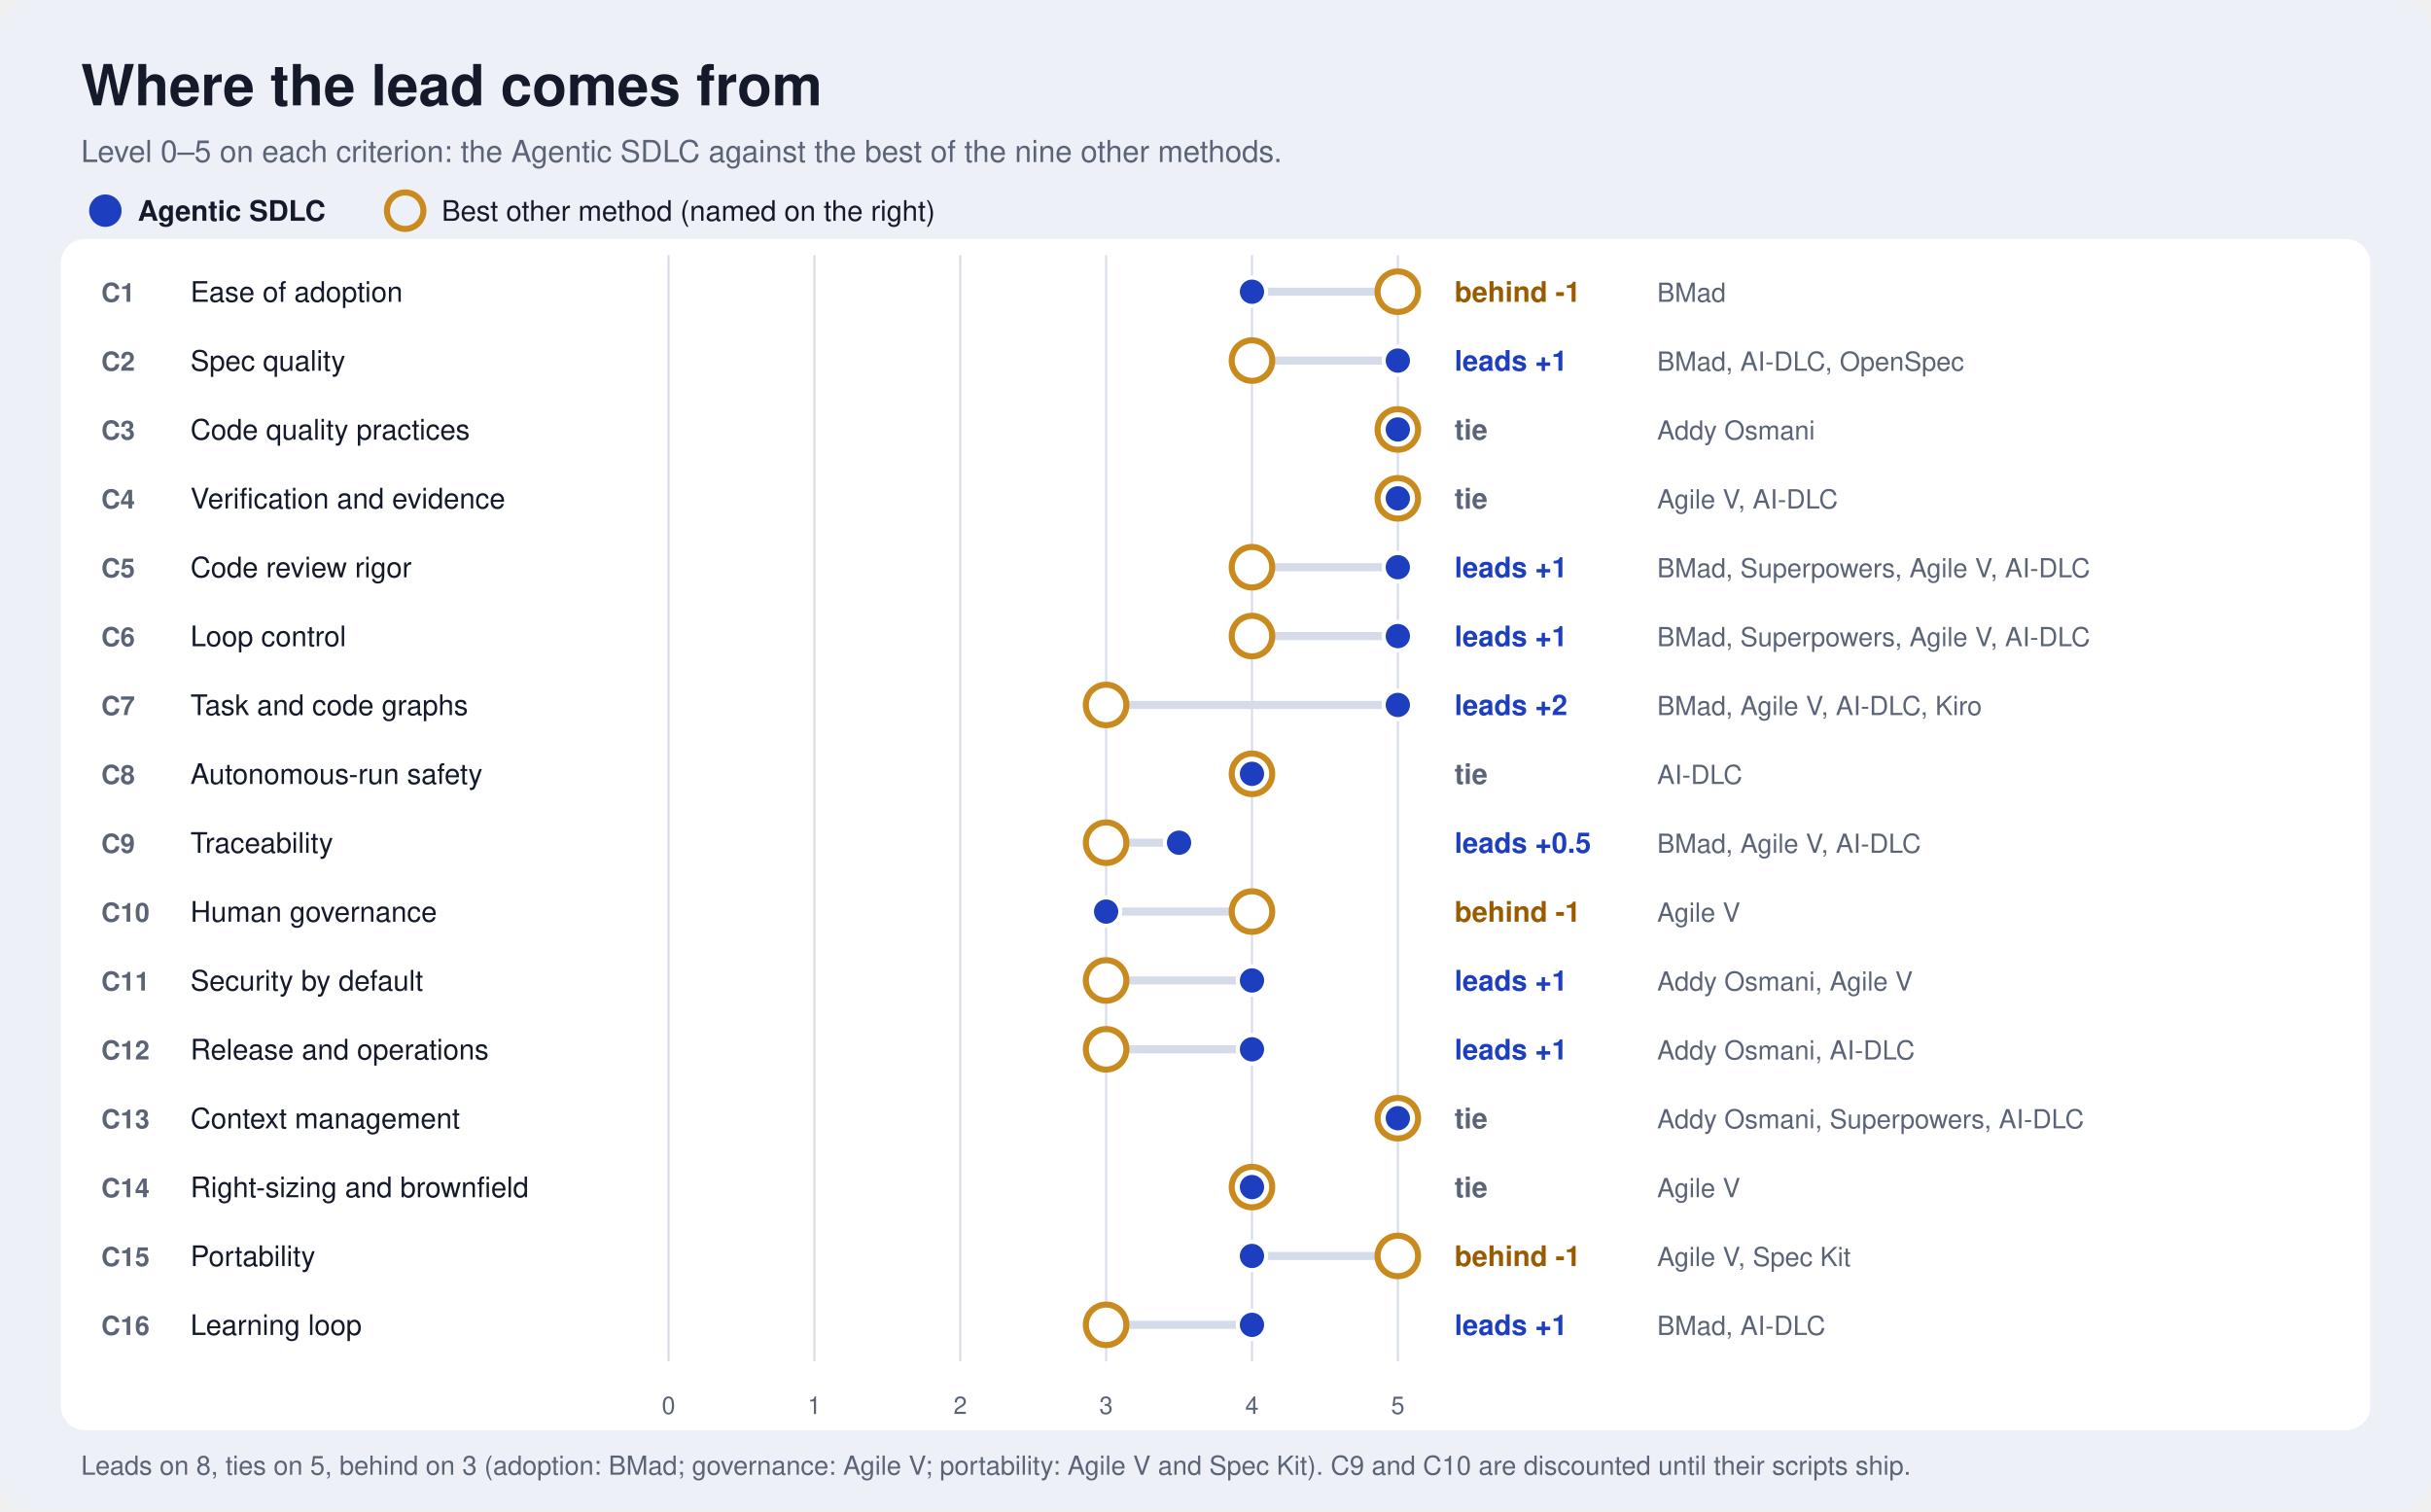
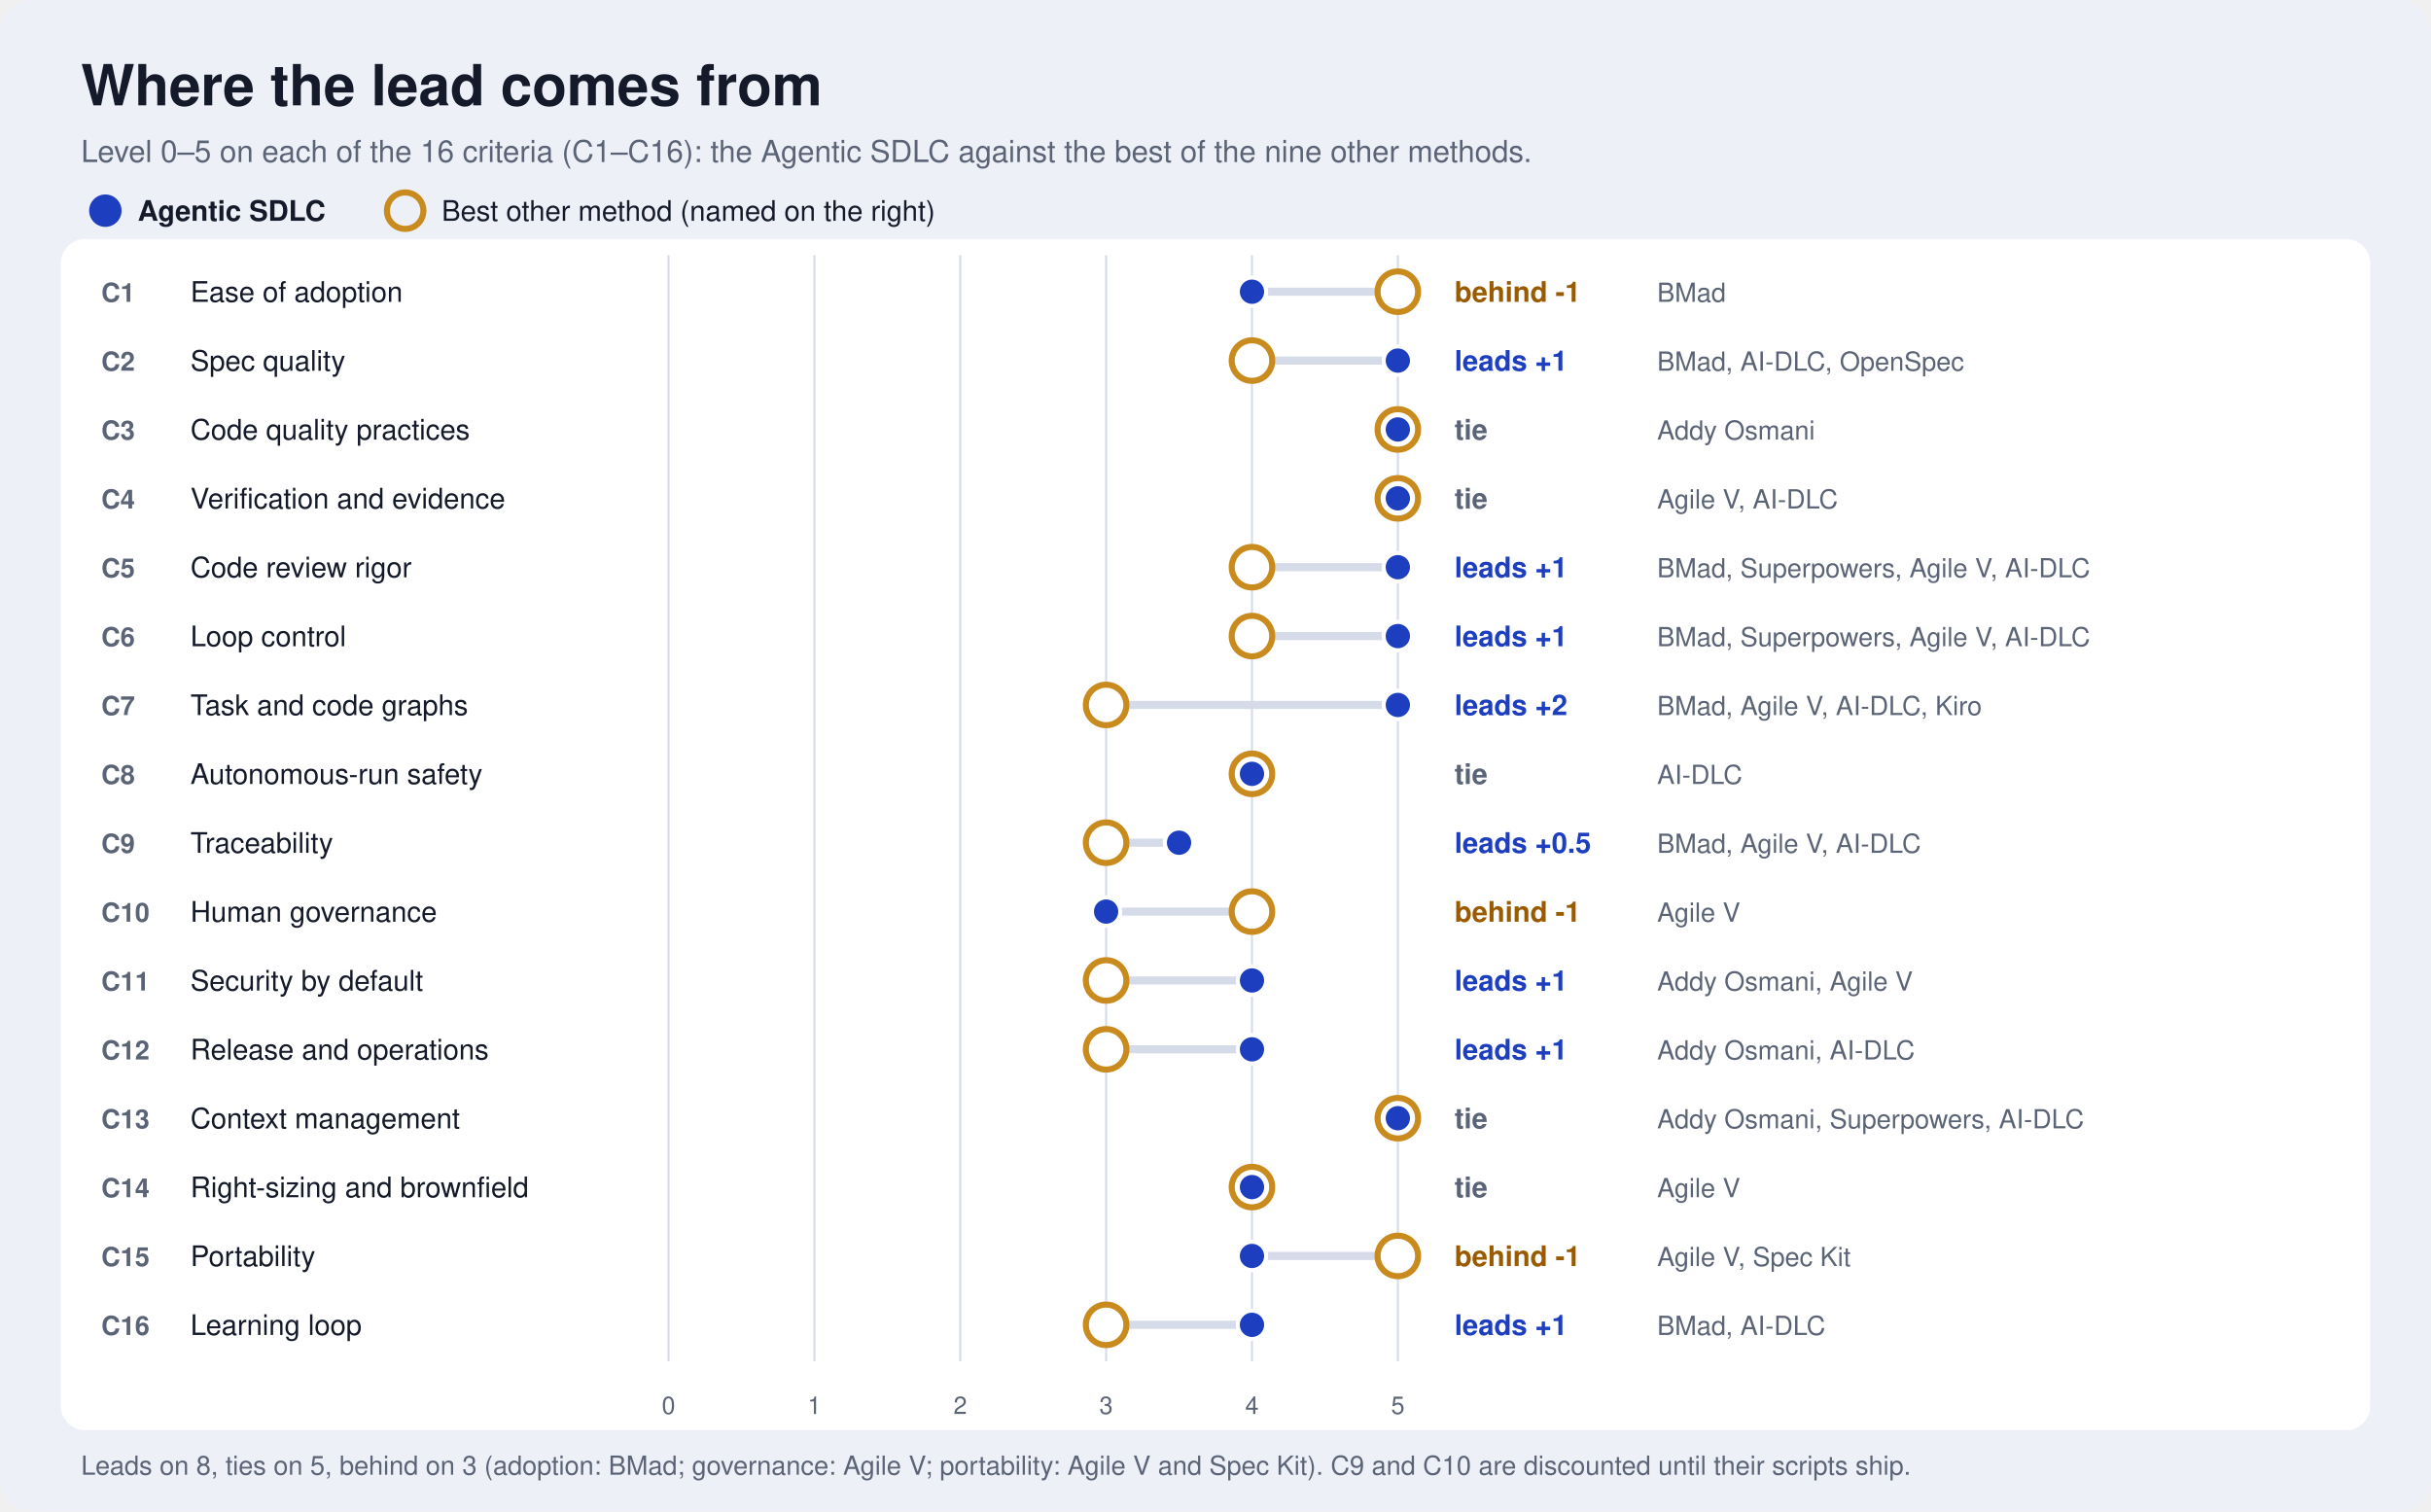
<svg xmlns="http://www.w3.org/2000/svg" width="1200" height="746" viewBox="0 0 1200 746" font-family="-apple-system,Segoe UI,Helvetica,Arial,sans-serif" role="img" aria-label="Dot plot of the 16 criteria: the Agentic SDLC leads on 8, ties on 5 and is behind on ease of adoption, human governance and portability">
  <defs>
    <marker id="a" viewBox="0 0 10 10" refX="9" refY="5" markerWidth="7" markerHeight="7" orient="auto-start-reverse">
      <path d="M0 0L10 5L0 10z" fill="#1d3fbf" />
    </marker>
  </defs>
  <rect x="0" y="0" width="1200" height="746" rx="16" fill="#edf0f7" stroke="none" stroke-width="1" />
  <text x="40" y="52" font-size="28" fill="#141a2a" font-weight="700" text-anchor="start">Where the lead comes from</text>
-   <text x="40" y="80" font-size="15" fill="#5b6476" font-weight="400" text-anchor="start">Level 0–5 on each criterion: the Agentic SDLC against the best of the nine other methods.</text>
+   <text x="40" y="80" font-size="15" fill="#5b6476" font-weight="400" text-anchor="start">Level 0–5 on each of the 16 criteria (C1–C16): the Agentic SDLC against the best of the nine other methods.</text>
  <circle cx="52" cy="104" r="8" fill="#1d3fbf" />
  <text x="68" y="109" font-size="14" fill="#141a2a" font-weight="700" text-anchor="start">Agentic SDLC</text>
  <circle cx="200" cy="104" r="9" fill="none" stroke="#c98a1e" stroke-width="3" />
  <text x="218" y="109" font-size="14" fill="#141a2a" font-weight="400" text-anchor="start">Best other method (named on the right)</text>
  <rect x="30" y="118" width="1140" height="588" rx="12" fill="#ffffff" stroke="none" stroke-width="1" />
  <line x1="330.0" y1="126" x2="330.0" y2="672" stroke="#d5dbe8" stroke-width="1" />
  <text x="330.0" y="698" font-size="12" fill="#5b6476" font-weight="400" text-anchor="middle">0</text>
  <line x1="402.0" y1="126" x2="402.0" y2="672" stroke="#d5dbe8" stroke-width="1" />
  <text x="402.0" y="698" font-size="12" fill="#5b6476" font-weight="400" text-anchor="middle">1</text>
  <line x1="474.0" y1="126" x2="474.0" y2="672" stroke="#d5dbe8" stroke-width="1" />
  <text x="474.0" y="698" font-size="12" fill="#5b6476" font-weight="400" text-anchor="middle">2</text>
  <line x1="546.0" y1="126" x2="546.0" y2="672" stroke="#d5dbe8" stroke-width="1" />
  <text x="546.0" y="698" font-size="12" fill="#5b6476" font-weight="400" text-anchor="middle">3</text>
  <line x1="618.0" y1="126" x2="618.0" y2="672" stroke="#d5dbe8" stroke-width="1" />
  <text x="618.0" y="698" font-size="12" fill="#5b6476" font-weight="400" text-anchor="middle">4</text>
  <line x1="690.0" y1="126" x2="690.0" y2="672" stroke="#d5dbe8" stroke-width="1" />
  <text x="690.0" y="698" font-size="12" fill="#5b6476" font-weight="400" text-anchor="middle">5</text>
  <text x="50" y="149" font-size="13" fill="#5b6476" font-weight="700" text-anchor="start">C1</text>
  <text x="94" y="149" font-size="14" fill="#141a2a" font-weight="400" text-anchor="start">Ease of adoption</text>
  <line x1="618.0" y1="144" x2="690.0" y2="144" stroke="#d5dbe8" stroke-width="4" />
  <circle cx="690.0" cy="144" r="10" fill="#ffffff" stroke="#c98a1e" stroke-width="3" />
  <circle cx="618.0" cy="144" r="7" fill="#1d3fbf" stroke="#ffffff" stroke-width="2" />
  <text x="718" y="149" font-size="14" fill="#9a5b00" font-weight="700" text-anchor="start">behind -1</text>
  <text x="818" y="149" font-size="13" fill="#5b6476" font-weight="400" text-anchor="start">BMad</text>
  <text x="50" y="183" font-size="13" fill="#5b6476" font-weight="700" text-anchor="start">C2</text>
  <text x="94" y="183" font-size="14" fill="#141a2a" font-weight="400" text-anchor="start">Spec quality</text>
  <line x1="618.0" y1="178" x2="690.0" y2="178" stroke="#d5dbe8" stroke-width="4" />
  <circle cx="618.0" cy="178" r="10" fill="#ffffff" stroke="#c98a1e" stroke-width="3" />
  <circle cx="690.0" cy="178" r="7" fill="#1d3fbf" stroke="#ffffff" stroke-width="2" />
  <text x="718" y="183" font-size="14" fill="#1d3fbf" font-weight="700" text-anchor="start">leads +1</text>
  <text x="818" y="183" font-size="13" fill="#5b6476" font-weight="400" text-anchor="start">BMad, AI-DLC, OpenSpec</text>
  <text x="50" y="217" font-size="13" fill="#5b6476" font-weight="700" text-anchor="start">C3</text>
  <text x="94" y="217" font-size="14" fill="#141a2a" font-weight="400" text-anchor="start">Code quality practices</text>
  <circle cx="690.0" cy="212" r="10" fill="#ffffff" stroke="#c98a1e" stroke-width="3" />
  <circle cx="690.0" cy="212" r="7" fill="#1d3fbf" stroke="#ffffff" stroke-width="2" />
  <text x="718" y="217" font-size="14" fill="#5b6476" font-weight="700" text-anchor="start">tie</text>
  <text x="818" y="217" font-size="13" fill="#5b6476" font-weight="400" text-anchor="start">Addy Osmani</text>
  <text x="50" y="251" font-size="13" fill="#5b6476" font-weight="700" text-anchor="start">C4</text>
  <text x="94" y="251" font-size="14" fill="#141a2a" font-weight="400" text-anchor="start">Verification and evidence</text>
  <circle cx="690.0" cy="246" r="10" fill="#ffffff" stroke="#c98a1e" stroke-width="3" />
  <circle cx="690.0" cy="246" r="7" fill="#1d3fbf" stroke="#ffffff" stroke-width="2" />
  <text x="718" y="251" font-size="14" fill="#5b6476" font-weight="700" text-anchor="start">tie</text>
  <text x="818" y="251" font-size="13" fill="#5b6476" font-weight="400" text-anchor="start">Agile V, AI-DLC</text>
  <text x="50" y="285" font-size="13" fill="#5b6476" font-weight="700" text-anchor="start">C5</text>
  <text x="94" y="285" font-size="14" fill="#141a2a" font-weight="400" text-anchor="start">Code review rigor</text>
  <line x1="618.0" y1="280" x2="690.0" y2="280" stroke="#d5dbe8" stroke-width="4" />
  <circle cx="618.0" cy="280" r="10" fill="#ffffff" stroke="#c98a1e" stroke-width="3" />
  <circle cx="690.0" cy="280" r="7" fill="#1d3fbf" stroke="#ffffff" stroke-width="2" />
  <text x="718" y="285" font-size="14" fill="#1d3fbf" font-weight="700" text-anchor="start">leads +1</text>
  <text x="818" y="285" font-size="13" fill="#5b6476" font-weight="400" text-anchor="start">BMad, Superpowers, Agile V, AI-DLC</text>
  <text x="50" y="319" font-size="13" fill="#5b6476" font-weight="700" text-anchor="start">C6</text>
  <text x="94" y="319" font-size="14" fill="#141a2a" font-weight="400" text-anchor="start">Loop control</text>
  <line x1="618.0" y1="314" x2="690.0" y2="314" stroke="#d5dbe8" stroke-width="4" />
  <circle cx="618.0" cy="314" r="10" fill="#ffffff" stroke="#c98a1e" stroke-width="3" />
  <circle cx="690.0" cy="314" r="7" fill="#1d3fbf" stroke="#ffffff" stroke-width="2" />
  <text x="718" y="319" font-size="14" fill="#1d3fbf" font-weight="700" text-anchor="start">leads +1</text>
  <text x="818" y="319" font-size="13" fill="#5b6476" font-weight="400" text-anchor="start">BMad, Superpowers, Agile V, AI-DLC</text>
  <text x="50" y="353" font-size="13" fill="#5b6476" font-weight="700" text-anchor="start">C7</text>
  <text x="94" y="353" font-size="14" fill="#141a2a" font-weight="400" text-anchor="start">Task and code graphs</text>
  <line x1="546.0" y1="348" x2="690.0" y2="348" stroke="#d5dbe8" stroke-width="4" />
  <circle cx="546.0" cy="348" r="10" fill="#ffffff" stroke="#c98a1e" stroke-width="3" />
  <circle cx="690.0" cy="348" r="7" fill="#1d3fbf" stroke="#ffffff" stroke-width="2" />
  <text x="718" y="353" font-size="14" fill="#1d3fbf" font-weight="700" text-anchor="start">leads +2</text>
  <text x="818" y="353" font-size="13" fill="#5b6476" font-weight="400" text-anchor="start">BMad, Agile V, AI-DLC, Kiro</text>
  <text x="50" y="387" font-size="13" fill="#5b6476" font-weight="700" text-anchor="start">C8</text>
  <text x="94" y="387" font-size="14" fill="#141a2a" font-weight="400" text-anchor="start">Autonomous-run safety</text>
  <circle cx="618.0" cy="382" r="10" fill="#ffffff" stroke="#c98a1e" stroke-width="3" />
  <circle cx="618.0" cy="382" r="7" fill="#1d3fbf" stroke="#ffffff" stroke-width="2" />
  <text x="718" y="387" font-size="14" fill="#5b6476" font-weight="700" text-anchor="start">tie</text>
  <text x="818" y="387" font-size="13" fill="#5b6476" font-weight="400" text-anchor="start">AI-DLC</text>
  <text x="50" y="421" font-size="13" fill="#5b6476" font-weight="700" text-anchor="start">C9</text>
  <text x="94" y="421" font-size="14" fill="#141a2a" font-weight="400" text-anchor="start">Traceability</text>
  <line x1="546.0" y1="416" x2="582.0" y2="416" stroke="#d5dbe8" stroke-width="4" />
  <circle cx="546.0" cy="416" r="10" fill="#ffffff" stroke="#c98a1e" stroke-width="3" />
  <circle cx="582.0" cy="416" r="7" fill="#1d3fbf" stroke="#ffffff" stroke-width="2" />
  <text x="718" y="421" font-size="14" fill="#1d3fbf" font-weight="700" text-anchor="start">leads +0.5</text>
  <text x="818" y="421" font-size="13" fill="#5b6476" font-weight="400" text-anchor="start">BMad, Agile V, AI-DLC</text>
  <text x="50" y="455" font-size="13" fill="#5b6476" font-weight="700" text-anchor="start">C10</text>
  <text x="94" y="455" font-size="14" fill="#141a2a" font-weight="400" text-anchor="start">Human governance</text>
  <line x1="546.0" y1="450" x2="618.0" y2="450" stroke="#d5dbe8" stroke-width="4" />
  <circle cx="618.0" cy="450" r="10" fill="#ffffff" stroke="#c98a1e" stroke-width="3" />
  <circle cx="546.0" cy="450" r="7" fill="#1d3fbf" stroke="#ffffff" stroke-width="2" />
  <text x="718" y="455" font-size="14" fill="#9a5b00" font-weight="700" text-anchor="start">behind -1</text>
  <text x="818" y="455" font-size="13" fill="#5b6476" font-weight="400" text-anchor="start">Agile V</text>
  <text x="50" y="489" font-size="13" fill="#5b6476" font-weight="700" text-anchor="start">C11</text>
  <text x="94" y="489" font-size="14" fill="#141a2a" font-weight="400" text-anchor="start">Security by default</text>
  <line x1="546.0" y1="484" x2="618.0" y2="484" stroke="#d5dbe8" stroke-width="4" />
  <circle cx="546.0" cy="484" r="10" fill="#ffffff" stroke="#c98a1e" stroke-width="3" />
  <circle cx="618.0" cy="484" r="7" fill="#1d3fbf" stroke="#ffffff" stroke-width="2" />
  <text x="718" y="489" font-size="14" fill="#1d3fbf" font-weight="700" text-anchor="start">leads +1</text>
  <text x="818" y="489" font-size="13" fill="#5b6476" font-weight="400" text-anchor="start">Addy Osmani, Agile V</text>
  <text x="50" y="523" font-size="13" fill="#5b6476" font-weight="700" text-anchor="start">C12</text>
  <text x="94" y="523" font-size="14" fill="#141a2a" font-weight="400" text-anchor="start">Release and operations</text>
  <line x1="546.0" y1="518" x2="618.0" y2="518" stroke="#d5dbe8" stroke-width="4" />
  <circle cx="546.0" cy="518" r="10" fill="#ffffff" stroke="#c98a1e" stroke-width="3" />
  <circle cx="618.0" cy="518" r="7" fill="#1d3fbf" stroke="#ffffff" stroke-width="2" />
  <text x="718" y="523" font-size="14" fill="#1d3fbf" font-weight="700" text-anchor="start">leads +1</text>
  <text x="818" y="523" font-size="13" fill="#5b6476" font-weight="400" text-anchor="start">Addy Osmani, AI-DLC</text>
  <text x="50" y="557" font-size="13" fill="#5b6476" font-weight="700" text-anchor="start">C13</text>
  <text x="94" y="557" font-size="14" fill="#141a2a" font-weight="400" text-anchor="start">Context management</text>
  <circle cx="690.0" cy="552" r="10" fill="#ffffff" stroke="#c98a1e" stroke-width="3" />
  <circle cx="690.0" cy="552" r="7" fill="#1d3fbf" stroke="#ffffff" stroke-width="2" />
  <text x="718" y="557" font-size="14" fill="#5b6476" font-weight="700" text-anchor="start">tie</text>
  <text x="818" y="557" font-size="13" fill="#5b6476" font-weight="400" text-anchor="start">Addy Osmani, Superpowers, AI-DLC</text>
  <text x="50" y="591" font-size="13" fill="#5b6476" font-weight="700" text-anchor="start">C14</text>
  <text x="94" y="591" font-size="14" fill="#141a2a" font-weight="400" text-anchor="start">Right-sizing and brownfield</text>
  <circle cx="618.0" cy="586" r="10" fill="#ffffff" stroke="#c98a1e" stroke-width="3" />
  <circle cx="618.0" cy="586" r="7" fill="#1d3fbf" stroke="#ffffff" stroke-width="2" />
  <text x="718" y="591" font-size="14" fill="#5b6476" font-weight="700" text-anchor="start">tie</text>
  <text x="818" y="591" font-size="13" fill="#5b6476" font-weight="400" text-anchor="start">Agile V</text>
  <text x="50" y="625" font-size="13" fill="#5b6476" font-weight="700" text-anchor="start">C15</text>
  <text x="94" y="625" font-size="14" fill="#141a2a" font-weight="400" text-anchor="start">Portability</text>
  <line x1="618.0" y1="620" x2="690.0" y2="620" stroke="#d5dbe8" stroke-width="4" />
  <circle cx="690.0" cy="620" r="10" fill="#ffffff" stroke="#c98a1e" stroke-width="3" />
  <circle cx="618.0" cy="620" r="7" fill="#1d3fbf" stroke="#ffffff" stroke-width="2" />
  <text x="718" y="625" font-size="14" fill="#9a5b00" font-weight="700" text-anchor="start">behind -1</text>
  <text x="818" y="625" font-size="13" fill="#5b6476" font-weight="400" text-anchor="start">Agile V, Spec Kit</text>
  <text x="50" y="659" font-size="13" fill="#5b6476" font-weight="700" text-anchor="start">C16</text>
  <text x="94" y="659" font-size="14" fill="#141a2a" font-weight="400" text-anchor="start">Learning loop</text>
  <line x1="546.0" y1="654" x2="618.0" y2="654" stroke="#d5dbe8" stroke-width="4" />
  <circle cx="546.0" cy="654" r="10" fill="#ffffff" stroke="#c98a1e" stroke-width="3" />
  <circle cx="618.0" cy="654" r="7" fill="#1d3fbf" stroke="#ffffff" stroke-width="2" />
  <text x="718" y="659" font-size="14" fill="#1d3fbf" font-weight="700" text-anchor="start">leads +1</text>
  <text x="818" y="659" font-size="13" fill="#5b6476" font-weight="400" text-anchor="start">BMad, AI-DLC</text>
  <text x="40" y="728" font-size="13" fill="#5b6476" font-weight="400" text-anchor="start">Leads on 8, ties on 5, behind on 3 (adoption: BMad; governance: Agile V; portability: Agile V and Spec Kit). C9 and C10 are discounted until their scripts ship.</text>
</svg>
